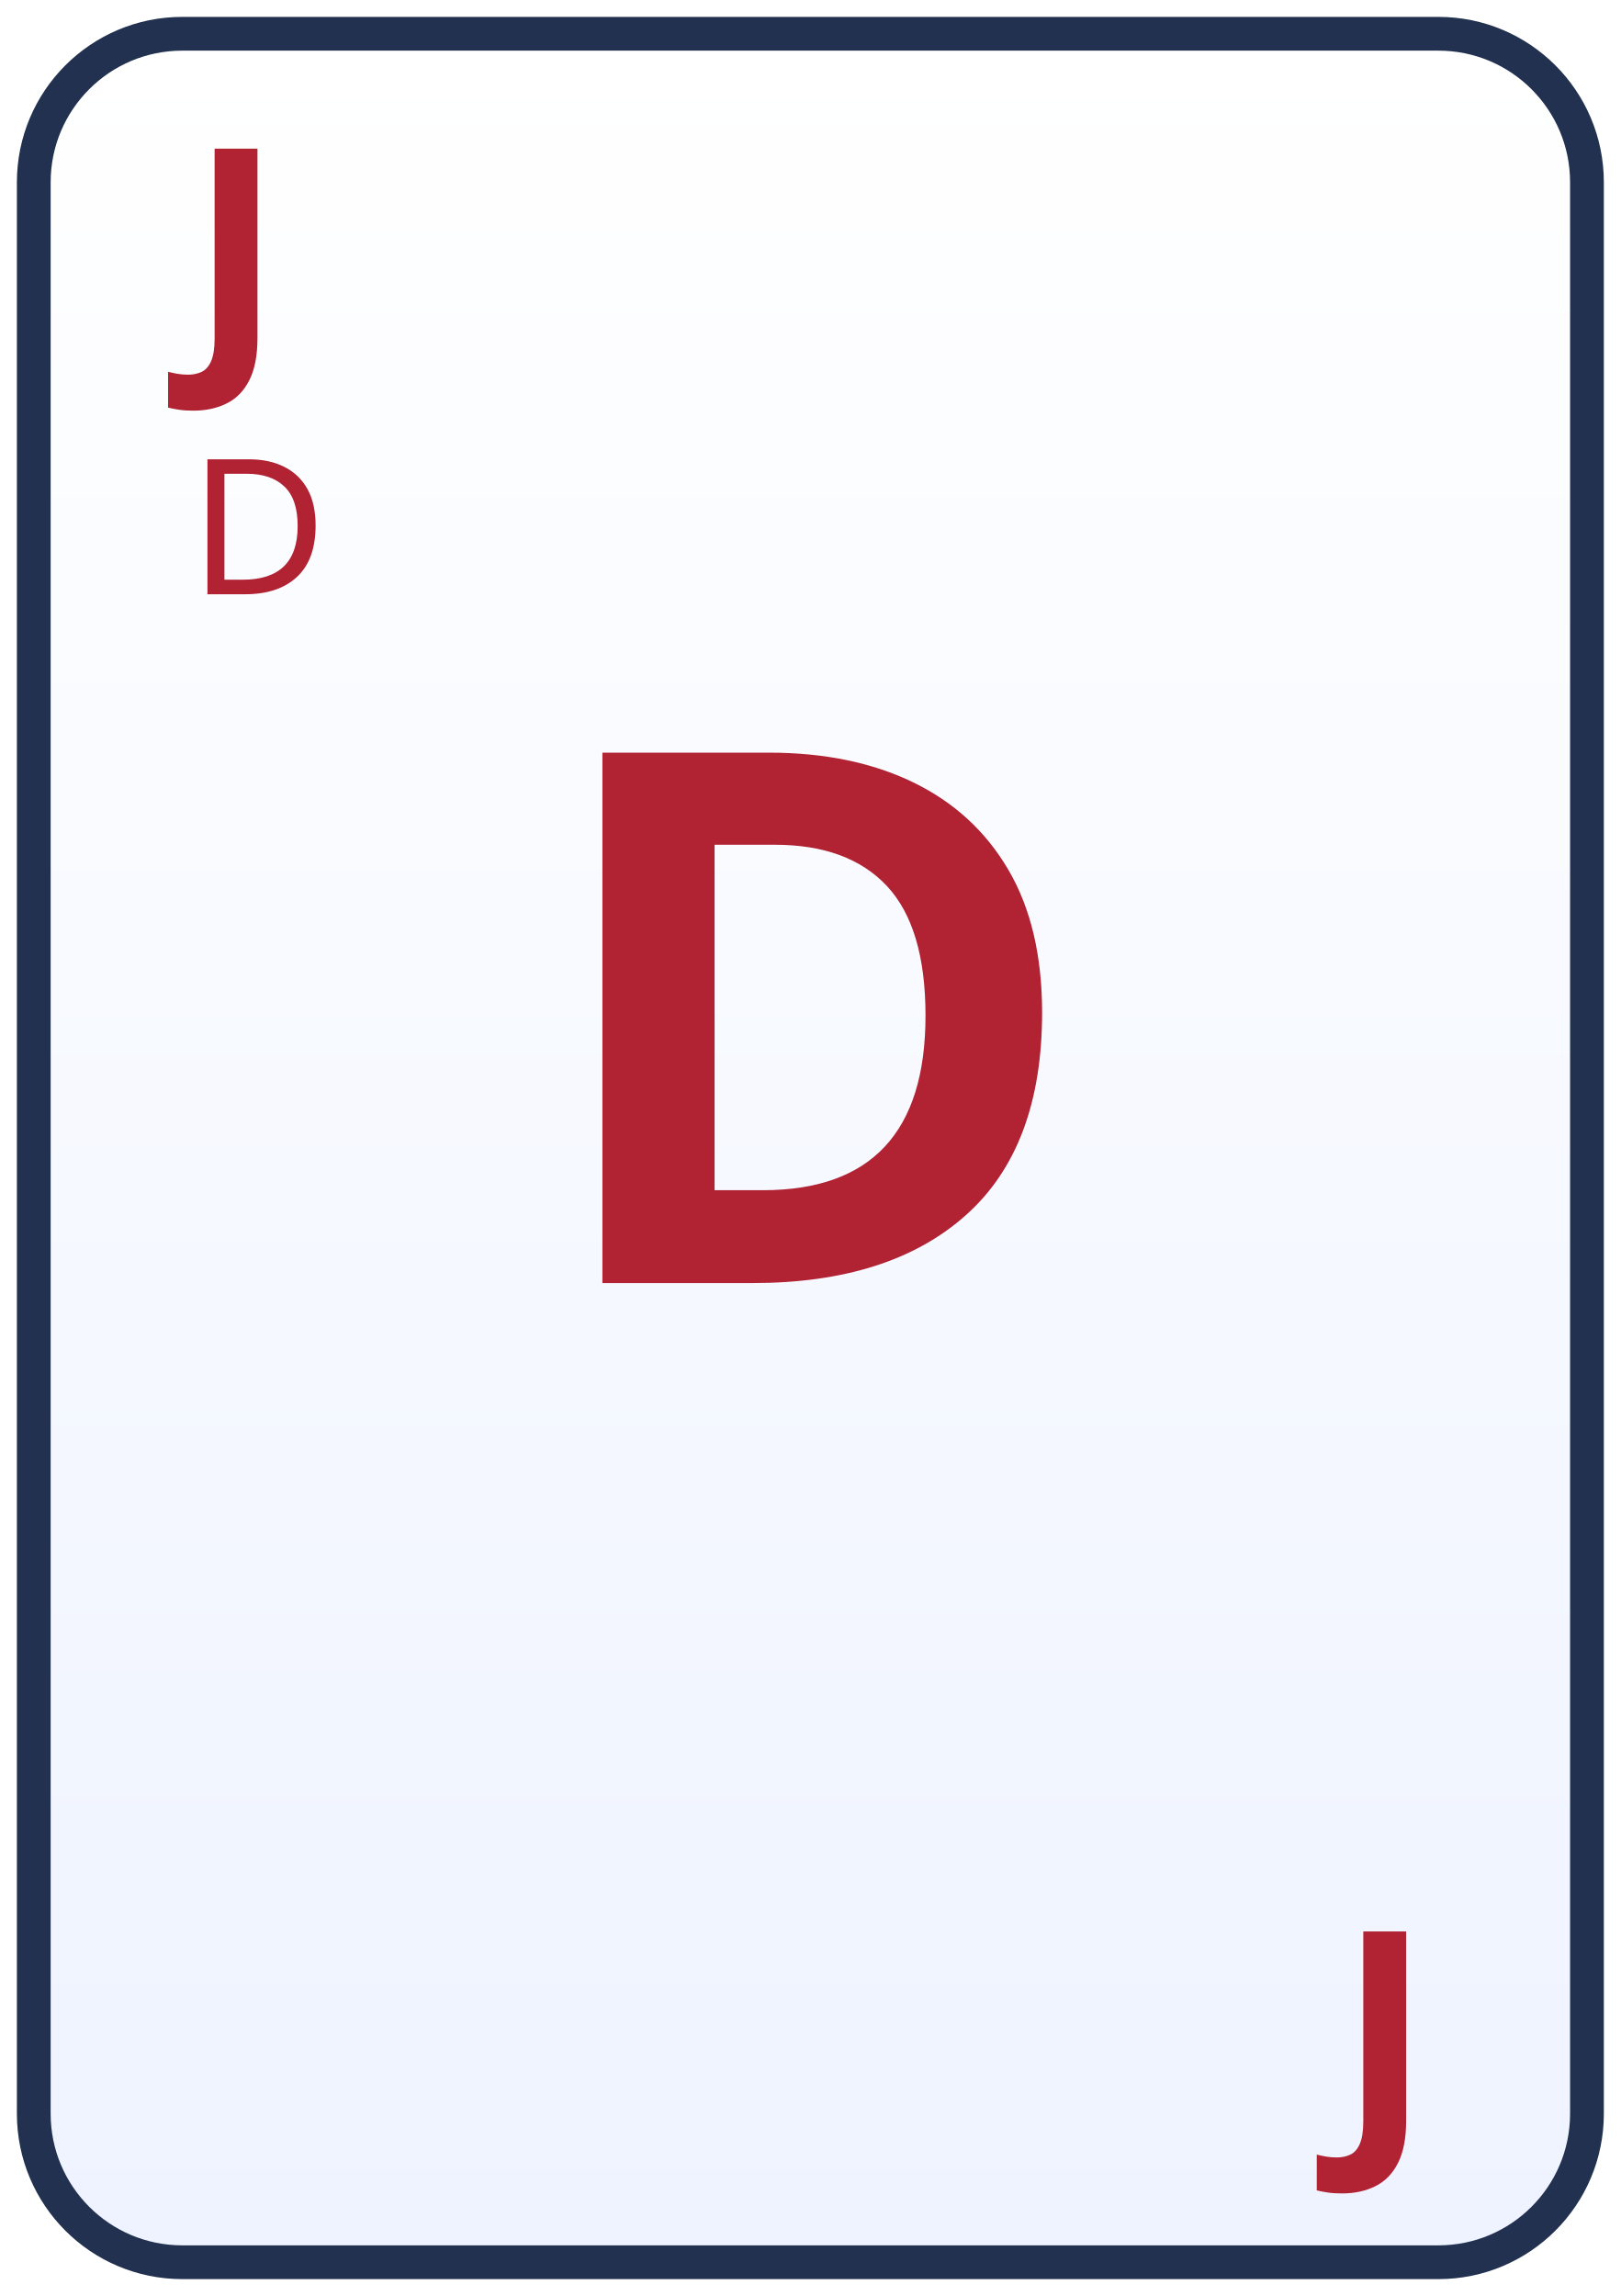
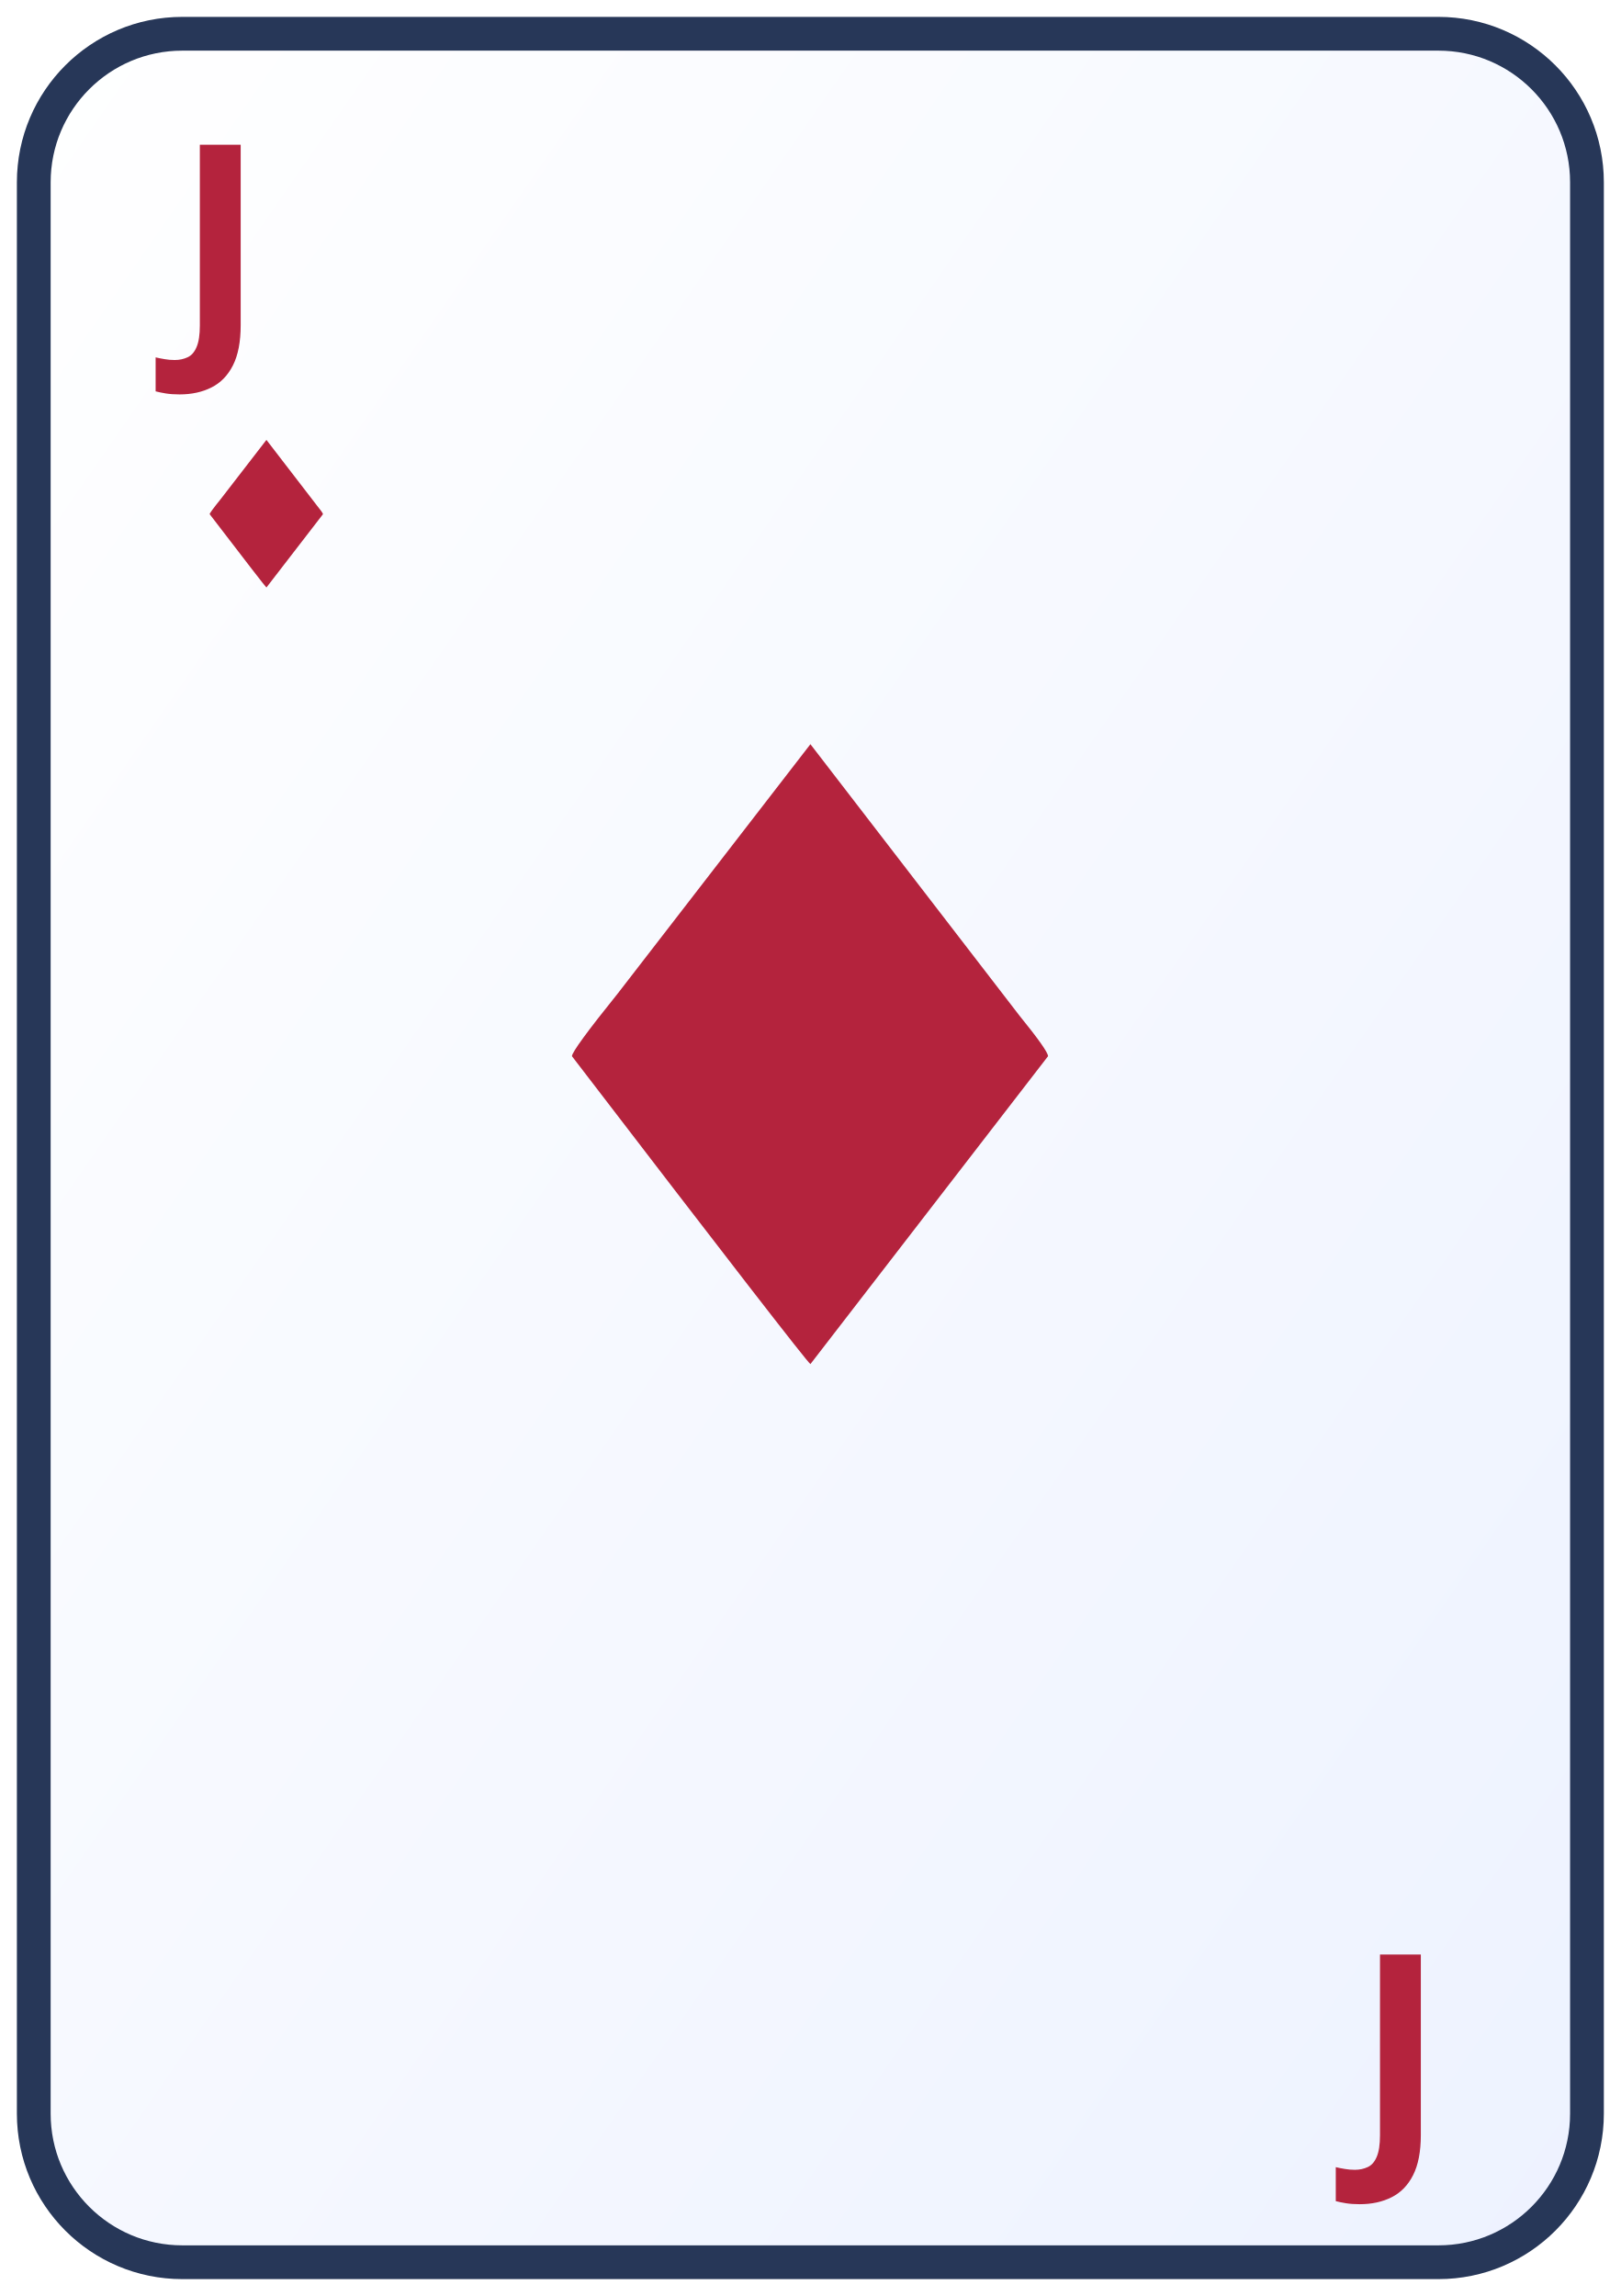
<svg xmlns="http://www.w3.org/2000/svg" viewBox="0 0 240 340" role="img" aria-label="JD">
  <defs>
-     <linearGradient id="cardFace" x1="0" y1="0" x2="0" y2="1">
+     <linearGradient id="face" x1="0" y1="0" x2="1" y2="1">
      <stop offset="0%" stop-color="#ffffff" />
-       <stop offset="100%" stop-color="#eef3ff" />
+       <stop offset="100%" stop-color="#edf2ff" />
    </linearGradient>
  </defs>
-   <rect x="5" y="5" width="230" height="330" rx="22" fill="url(#cardFace)" stroke="#22314f" stroke-width="5" />
-   <text x="28" y="52" font-size="42" font-family="Trebuchet MS, sans-serif" fill="#b12233" font-weight="700">J</text>
-   <text x="28" y="88" font-size="28" font-family="Trebuchet MS, sans-serif" fill="#b12233">D</text>
-   <text x="120" y="190" text-anchor="middle" font-size="110" font-family="Trebuchet MS, sans-serif" fill="#b12233" font-weight="700">D</text>
-   <text x="212" y="316" text-anchor="end" font-size="42" font-family="Trebuchet MS, sans-serif" fill="#b12233" font-weight="700">J</text>
+   <rect x="5" y="5" width="230" height="330" rx="22" fill="url(#face)" stroke="#273758" stroke-width="5" />
+   <text x="26" y="50" font-size="40" font-family="Trebuchet MS, sans-serif" fill="#b4233d" font-weight="700">J</text>
+   <text x="26" y="87" font-size="30" font-family="Trebuchet MS, sans-serif" fill="#b4233d" font-weight="700">♦</text>
+   <text x="120" y="202" text-anchor="middle" font-size="126" font-family="Trebuchet MS, sans-serif" fill="#b4233d" font-weight="700">♦</text>
+   <text x="214" y="318" text-anchor="end" font-size="40" font-family="Trebuchet MS, sans-serif" fill="#b4233d" font-weight="700">J</text>
</svg>
